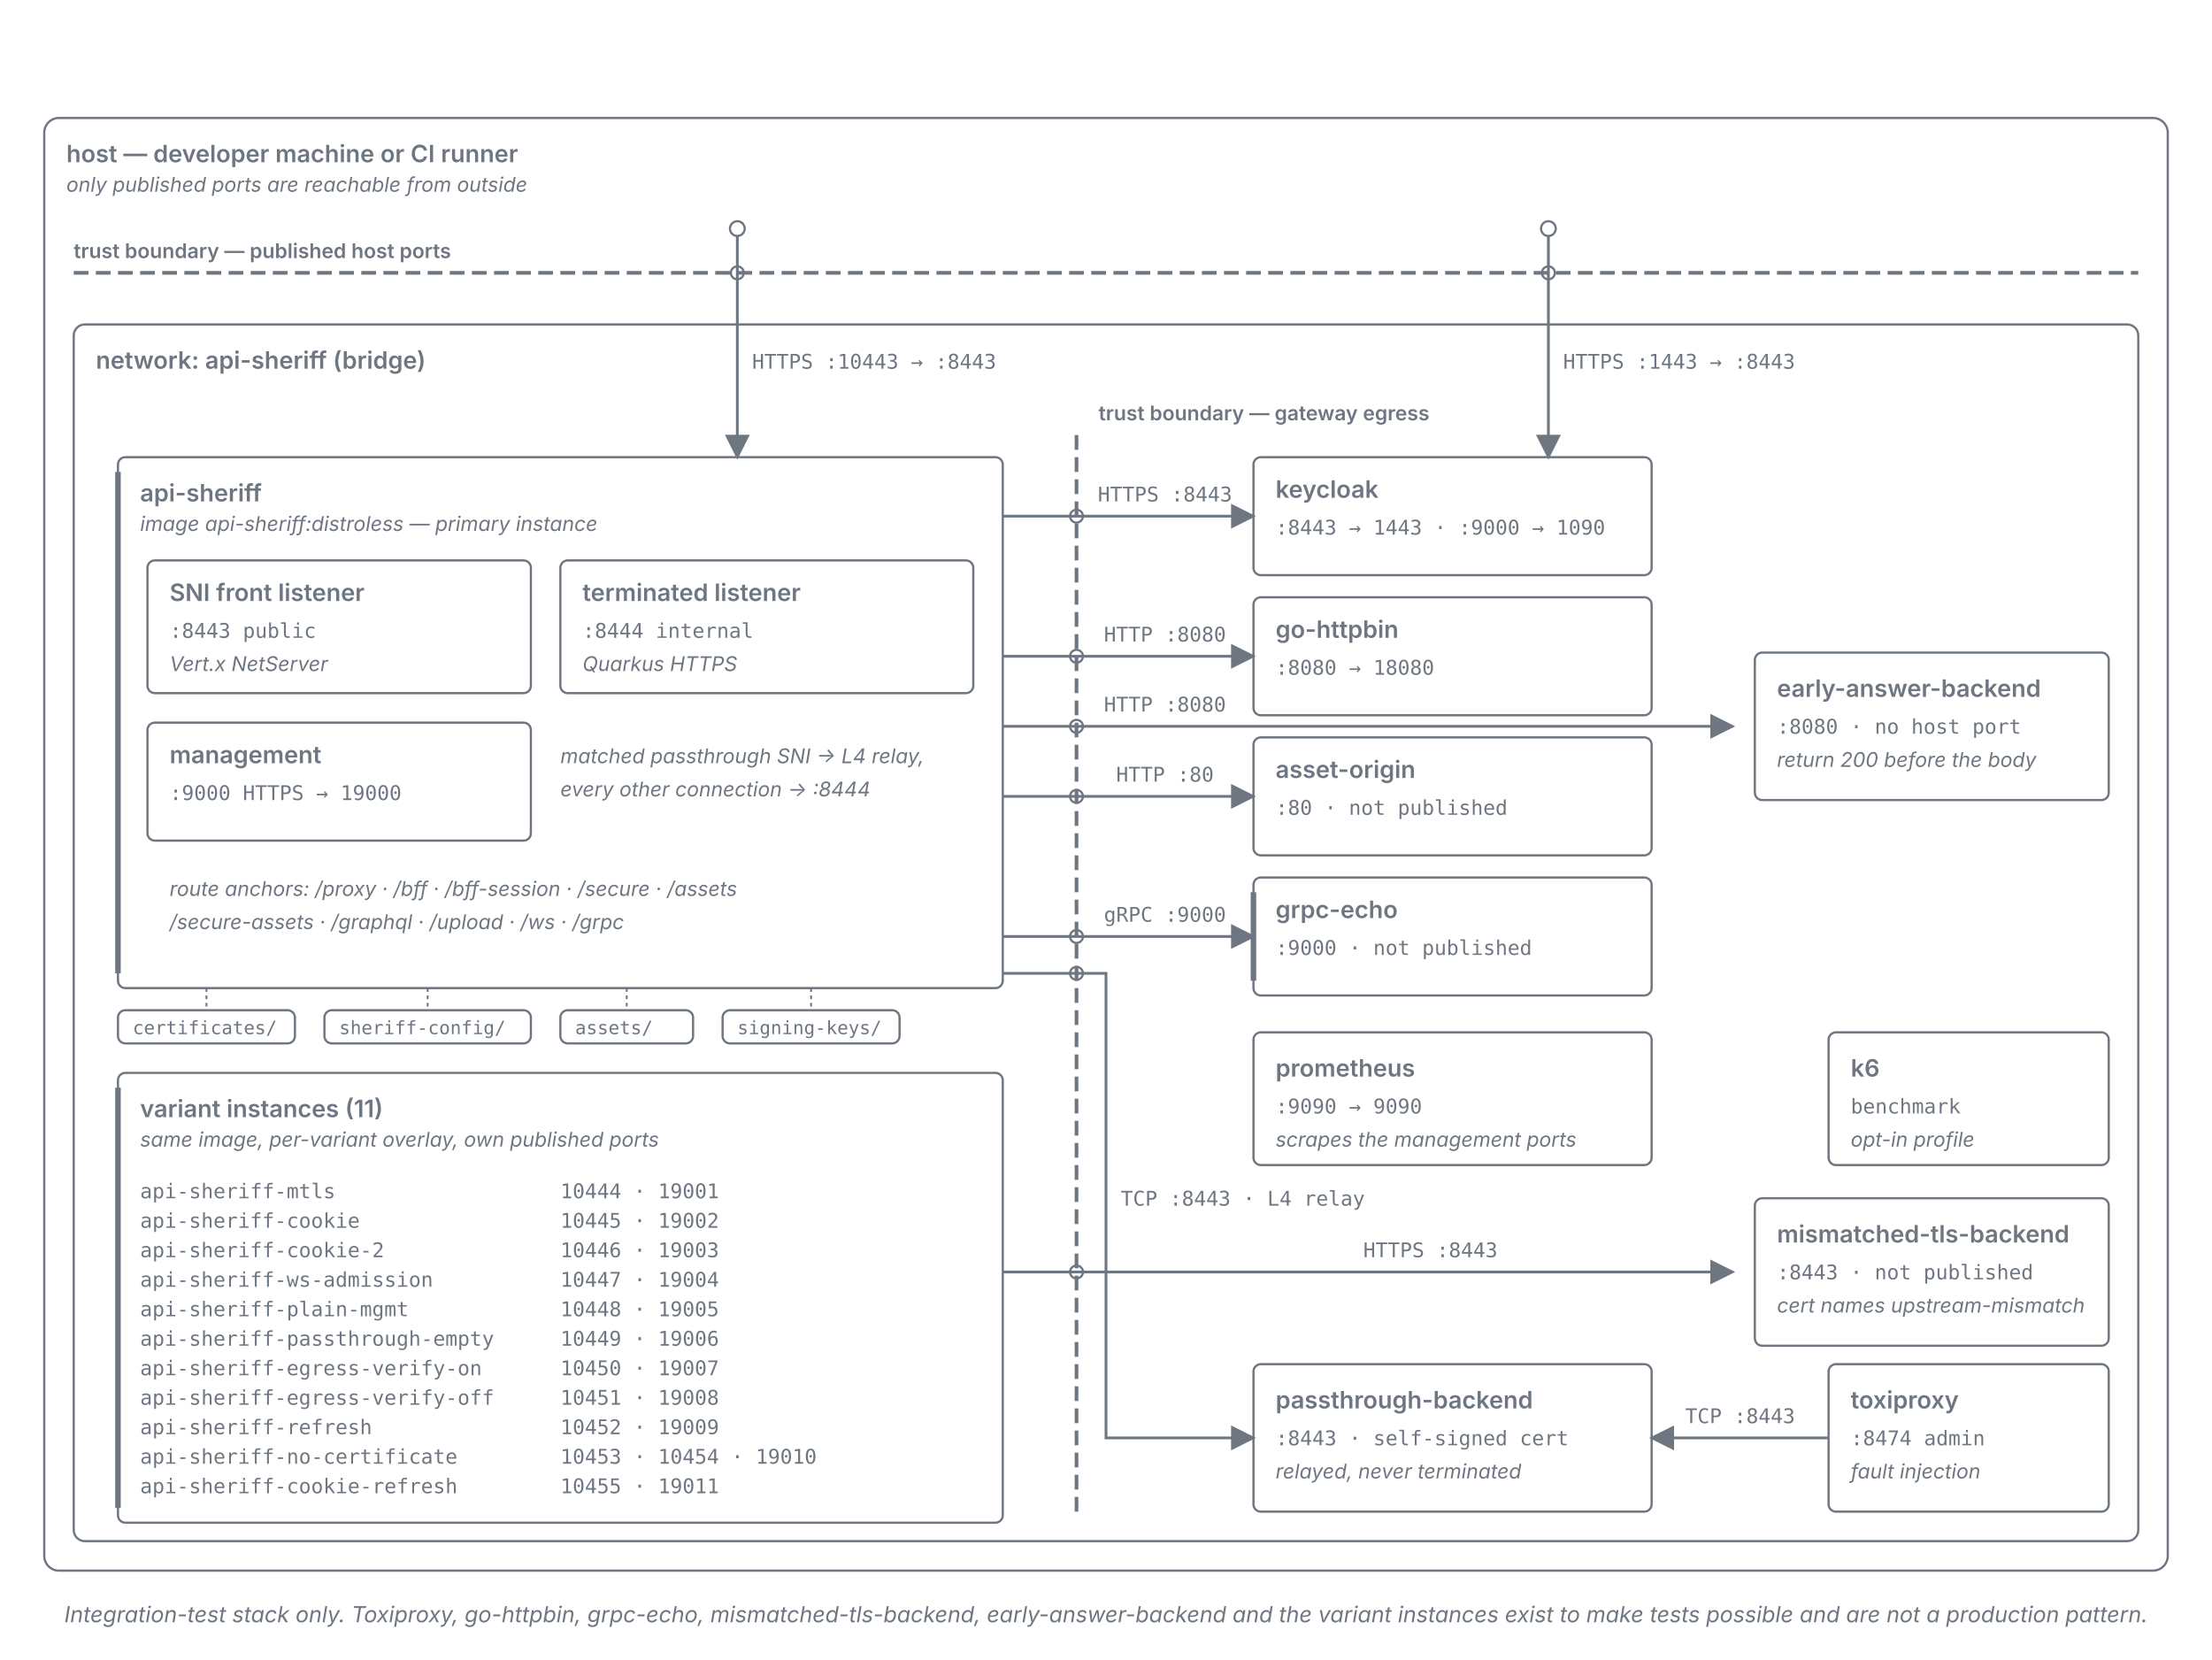
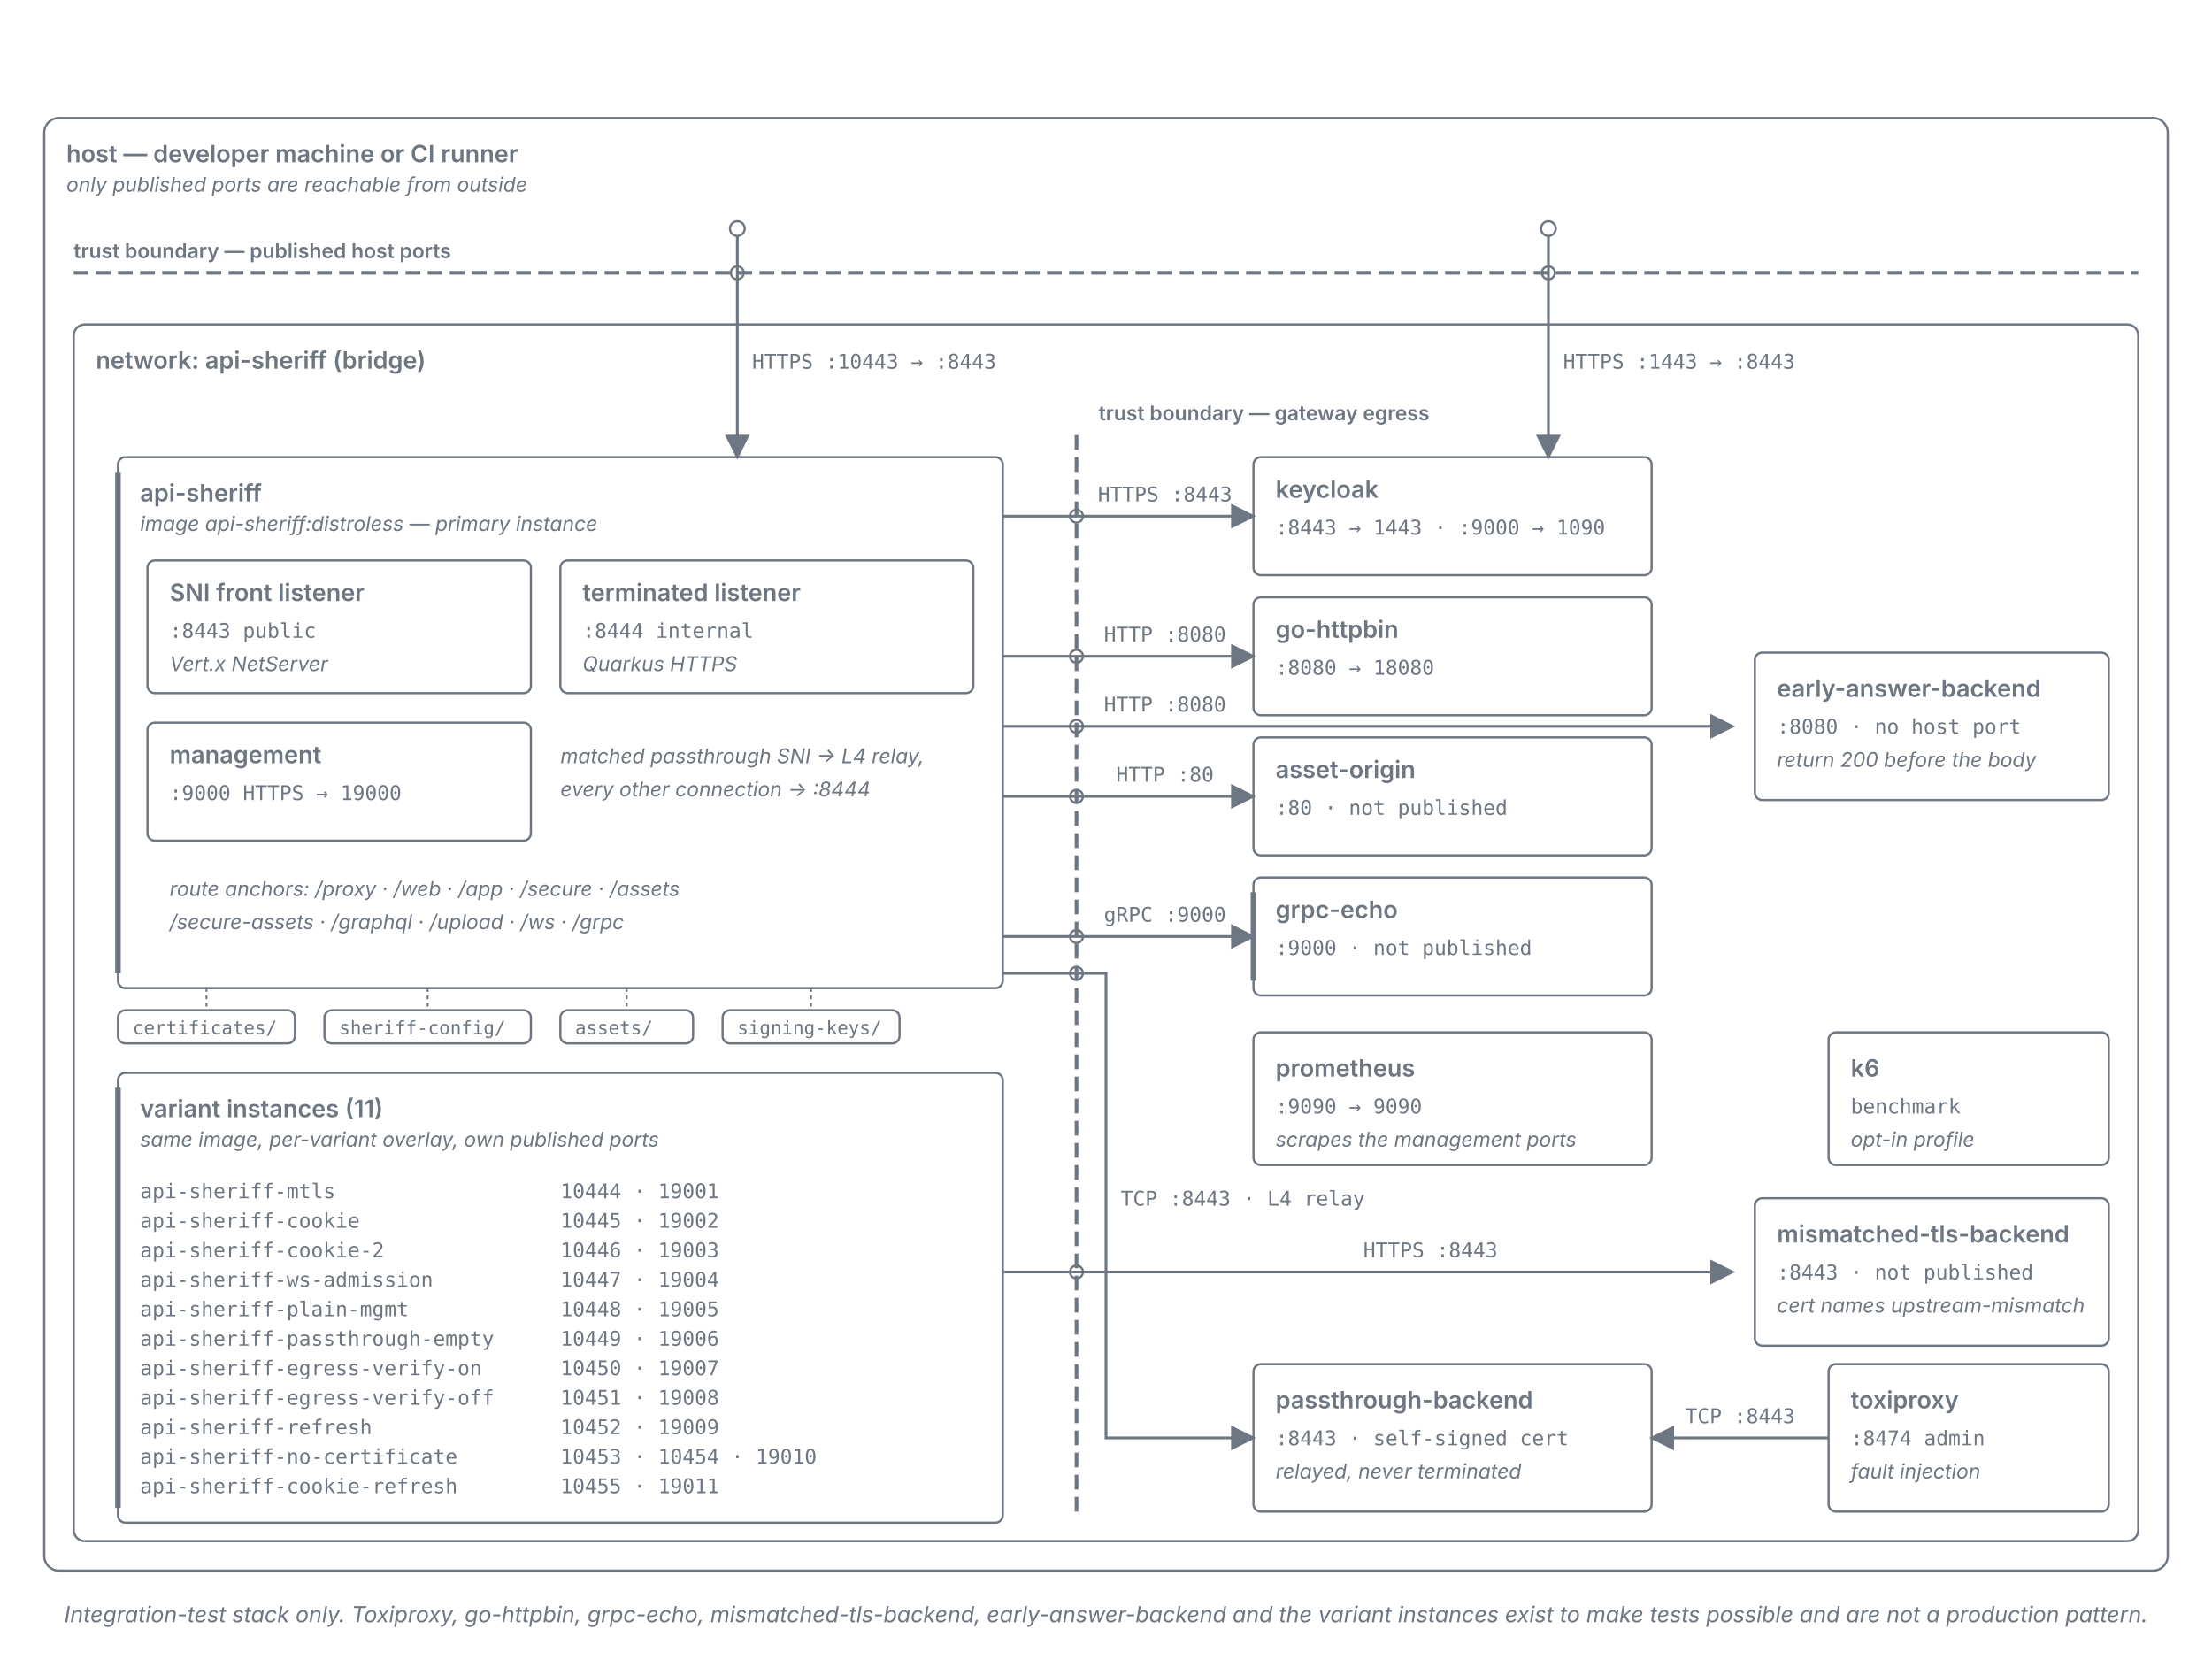
<svg xmlns="http://www.w3.org/2000/svg" viewBox="0 0 1200 900" role="img" aria-labelledby="title desc" font-family="ui-sans-serif, -apple-system, system-ui, 'Segoe UI', sans-serif">
  <defs>
    <marker id="arrow" viewBox="0 0 10 10" refX="9" refY="5" markerWidth="9" markerHeight="9" orient="auto">
      <path d="M0,0 L10,5 L0,10 z" class="arrow-fill" />
    </marker>
    <style>
      .stroke      { stroke: #6e7681; stroke-width: 1.2; fill: none; }
      .encl        { font-size: 13px; font-weight: 600; fill: #6e7681; }
      .encl-sub    { font-size: 11px; fill: #6e7681; font-style: italic; }
      .item        { font-size: 11px; fill: #6e7681; font-family: ui-monospace, "SF Mono", Menlo, Consolas, monospace; }
      .own-bar     { stroke: #6e7681; stroke-width: 3; }
      .trust       { stroke: #6e7681; stroke-width: 2; stroke-dasharray: 8 4; fill: none; }
      .trust-lbl   { font-size: 11px; font-weight: 600; fill: #6e7681; }
      .trust-cross { stroke: #6e7681; stroke-width: 1.2; fill: none; }
      .arrow       { stroke: #6e7681; stroke-width: 1.5; fill: none; }
      .arrow-fill  { fill: #6e7681; }
      .edge-lbl    { font-size: 11px; fill: #6e7681; text-anchor: middle; font-family: ui-monospace, "SF Mono", Menlo, Consolas, monospace; }
      .edge-lbl-l  { font-size: 11px; fill: #6e7681; font-family: ui-monospace, "SF Mono", Menlo, Consolas, monospace; }
      .mount-stem  { stroke: #6e7681; stroke-width: 1; stroke-dasharray: 2 2; fill: none; }
      .mount       { font-size: 10px; fill: #6e7681; font-family: ui-monospace, "SF Mono", Menlo, Consolas, monospace; }
      .caption     { font-size: 12px; fill: #6e7681; text-anchor: middle; font-style: italic; }
    </style>
  </defs>
  <rect class="stroke" x="24" y="64" width="1152" height="788" rx="8" />
  <text x="36" y="88" class="encl">host — developer machine or CI runner</text>
  <text x="36" y="104" class="encl-sub">only published ports are reachable from outside</text>
  <circle class="stroke" cx="400" cy="124" r="4" />
  <circle class="stroke" cx="840" cy="124" r="4" />
  <line class="trust" x1="40" y1="148" x2="1160" y2="148" />
  <text x="40" y="140" class="trust-lbl">trust boundary — published host ports</text>
  <rect class="stroke" x="40" y="176" width="1120" height="660" rx="6" />
  <text x="52" y="200" class="encl">network: api-sheriff (bridge)</text>
  <line class="trust" x1="584" y1="236" x2="584" y2="820" />
  <text x="596" y="228" class="trust-lbl">trust boundary — gateway egress</text>
  <line class="arrow" x1="400" y1="128" x2="400" y2="248" marker-end="url(#arrow)" />
  <text x="408" y="200" class="edge-lbl-l">HTTPS :10443 → :8443</text>
  <circle class="trust-cross" cx="400" cy="148" r="3.5" />
  <line class="arrow" x1="840" y1="128" x2="840" y2="248" marker-end="url(#arrow)" />
  <text x="848" y="200" class="edge-lbl-l">HTTPS :1443 → :8443</text>
  <circle class="trust-cross" cx="840" cy="148" r="3.5" />
  <rect class="stroke" x="64" y="248" width="480" height="288" rx="4" />
  <line class="own-bar" x1="64" y1="256" x2="64" y2="528" />
  <text x="76" y="272" class="encl">api-sheriff</text>
  <text x="76" y="288" class="encl-sub">image api-sheriff:distroless — primary instance</text>
  <rect class="stroke" x="80" y="304" width="208" height="72" rx="4" />
  <text x="92" y="326" class="encl">SNI front listener</text>
  <text x="92" y="346" class="item">:8443 public</text>
  <text x="92" y="364" class="encl-sub">Vert.x NetServer</text>
  <rect class="stroke" x="304" y="304" width="224" height="72" rx="4" />
  <text x="316" y="326" class="encl">terminated listener</text>
  <text x="316" y="346" class="item">:8444 internal</text>
  <text x="316" y="364" class="encl-sub">Quarkus HTTPS</text>
  <rect class="stroke" x="80" y="392" width="208" height="64" rx="4" />
  <text x="92" y="414" class="encl">management</text>
  <text x="92" y="434" class="item">:9000 HTTPS → 19000</text>
  <text x="304" y="414" class="encl-sub">matched passthrough SNI → L4 relay,</text>
  <text x="304" y="432" class="encl-sub">every other connection → :8444</text>
-   <text x="92" y="486" class="encl-sub">route anchors: /proxy · /bff · /bff-session · /secure · /assets</text>
+   <text x="92" y="486" class="encl-sub">route anchors: /proxy · /web · /app · /secure · /assets</text>
  <text x="92" y="504" class="encl-sub">/secure-assets · /graphql · /upload · /ws · /grpc</text>
  <line class="mount-stem" x1="112" y1="536" x2="112" y2="548" />
  <rect class="stroke" x="64" y="548" width="96" height="18" rx="4" />
  <text x="72" y="561" class="mount">certificates/</text>
  <line class="mount-stem" x1="232" y1="536" x2="232" y2="548" />
  <rect class="stroke" x="176" y="548" width="112" height="18" rx="4" />
  <text x="184" y="561" class="mount">sheriff-config/</text>
  <line class="mount-stem" x1="340" y1="536" x2="340" y2="548" />
  <rect class="stroke" x="304" y="548" width="72" height="18" rx="4" />
  <text x="312" y="561" class="mount">assets/</text>
  <line class="mount-stem" x1="440" y1="536" x2="440" y2="548" />
  <rect class="stroke" x="392" y="548" width="96" height="18" rx="4" />
  <text x="400" y="561" class="mount">signing-keys/</text>
  <rect class="stroke" x="64" y="582" width="480" height="244" rx="4" />
  <line class="own-bar" x1="64" y1="590" x2="64" y2="818" />
  <text x="76" y="606" class="encl">variant instances (11)</text>
  <text x="76" y="622" class="encl-sub">same image, per-variant overlay, own published ports</text>
  <text x="76" y="650" class="item">api-sheriff-mtls</text>
  <text x="76" y="666" class="item">api-sheriff-cookie</text>
  <text x="76" y="682" class="item">api-sheriff-cookie-2</text>
  <text x="76" y="698" class="item">api-sheriff-ws-admission</text>
  <text x="76" y="714" class="item">api-sheriff-plain-mgmt</text>
  <text x="76" y="730" class="item">api-sheriff-passthrough-empty</text>
  <text x="76" y="746" class="item">api-sheriff-egress-verify-on</text>
  <text x="76" y="762" class="item">api-sheriff-egress-verify-off</text>
  <text x="76" y="778" class="item">api-sheriff-refresh</text>
  <text x="76" y="794" class="item">api-sheriff-no-certificate</text>
  <text x="76" y="810" class="item">api-sheriff-cookie-refresh</text>
  <text x="304" y="650" class="item">10444 · 19001</text>
  <text x="304" y="666" class="item">10445 · 19002</text>
  <text x="304" y="682" class="item">10446 · 19003</text>
  <text x="304" y="698" class="item">10447 · 19004</text>
  <text x="304" y="714" class="item">10448 · 19005</text>
  <text x="304" y="730" class="item">10449 · 19006</text>
  <text x="304" y="746" class="item">10450 · 19007</text>
  <text x="304" y="762" class="item">10451 · 19008</text>
  <text x="304" y="778" class="item">10452 · 19009</text>
  <text x="304" y="794" class="item">10453 · 10454 · 19010</text>
  <text x="304" y="810" class="item">10455 · 19011</text>
  <rect class="stroke" x="680" y="248" width="216" height="64" rx="4" />
  <text x="692" y="270" class="encl">keycloak</text>
  <text x="692" y="290" class="item">:8443 → 1443 · :9000 → 1090</text>
  <rect class="stroke" x="680" y="324" width="216" height="64" rx="4" />
  <text x="692" y="346" class="encl">go-httpbin</text>
  <text x="692" y="366" class="item">:8080 → 18080</text>
  <rect class="stroke" x="680" y="400" width="216" height="64" rx="4" />
  <text x="692" y="422" class="encl">asset-origin</text>
  <text x="692" y="442" class="item">:80 · not published</text>
  <rect class="stroke" x="680" y="476" width="216" height="64" rx="4" />
  <line class="own-bar" x1="680" y1="484" x2="680" y2="532" />
  <text x="692" y="498" class="encl">grpc-echo</text>
  <text x="692" y="518" class="item">:9000 · not published</text>
  <line class="arrow" x1="544" y1="280" x2="680" y2="280" marker-end="url(#arrow)" />
  <text x="632" y="272" class="edge-lbl">HTTPS :8443</text>
  <circle class="trust-cross" cx="584" cy="280" r="3.5" />
  <line class="arrow" x1="544" y1="356" x2="680" y2="356" marker-end="url(#arrow)" />
  <text x="632" y="348" class="edge-lbl">HTTP :8080</text>
  <circle class="trust-cross" cx="584" cy="356" r="3.5" />
  <line class="arrow" x1="544" y1="432" x2="680" y2="432" marker-end="url(#arrow)" />
  <text x="632" y="424" class="edge-lbl">HTTP :80</text>
  <circle class="trust-cross" cx="584" cy="432" r="3.5" />
  <line class="arrow" x1="544" y1="508" x2="680" y2="508" marker-end="url(#arrow)" />
  <text x="632" y="500" class="edge-lbl">gRPC :9000</text>
  <circle class="trust-cross" cx="584" cy="508" r="3.5" />
  <rect class="stroke" x="952" y="354" width="192" height="80" rx="4" />
  <text x="964" y="378" class="encl">early-answer-backend</text>
  <text x="964" y="398" class="item">:8080 · no host port</text>
  <text x="964" y="416" class="encl-sub">return 200 before the body</text>
  <line class="arrow" x1="544" y1="394" x2="940" y2="394" marker-end="url(#arrow)" />
  <text x="632" y="386" class="edge-lbl">HTTP :8080</text>
  <circle class="trust-cross" cx="584" cy="394" r="3.5" />
  <rect class="stroke" x="680" y="560" width="216" height="72" rx="4" />
  <text x="692" y="584" class="encl">prometheus</text>
  <text x="692" y="604" class="item">:9090 → 9090</text>
  <text x="692" y="622" class="encl-sub">scrapes the management ports</text>
  <rect class="stroke" x="992" y="560" width="152" height="72" rx="4" />
  <text x="1004" y="584" class="encl">k6</text>
  <text x="1004" y="604" class="item">benchmark</text>
  <text x="1004" y="622" class="encl-sub">opt-in profile</text>
  <rect class="stroke" x="680" y="740" width="216" height="80" rx="4" />
  <text x="692" y="764" class="encl">passthrough-backend</text>
  <text x="692" y="784" class="item">:8443 · self-signed cert</text>
  <text x="692" y="802" class="encl-sub">relayed, never terminated</text>
  <rect class="stroke" x="952" y="650" width="192" height="80" rx="4" />
  <text x="964" y="674" class="encl">mismatched-tls-backend</text>
  <text x="964" y="694" class="item">:8443 · not published</text>
  <text x="964" y="712" class="encl-sub">cert names upstream-mismatch</text>
  <line class="arrow" x1="544" y1="690" x2="940" y2="690" marker-end="url(#arrow)" />
  <text x="776" y="682" class="edge-lbl">HTTPS :8443</text>
  <circle class="trust-cross" cx="584" cy="690" r="3.5" />
  <rect class="stroke" x="992" y="740" width="152" height="80" rx="4" />
  <text x="1004" y="764" class="encl">toxiproxy</text>
  <text x="1004" y="784" class="item">:8474 admin</text>
  <text x="1004" y="802" class="encl-sub">fault injection</text>
  <polyline class="arrow" points="544,528 600,528 600,780 680,780" marker-end="url(#arrow)" />
  <text x="608" y="654" class="edge-lbl-l">TCP :8443 · L4 relay</text>
  <circle class="trust-cross" cx="584" cy="528" r="3.5" />
  <line class="arrow" x1="992" y1="780" x2="896" y2="780" marker-end="url(#arrow)" />
  <text x="944" y="772" class="edge-lbl">TCP :8443</text>
  <text x="600" y="880" class="caption">Integration-test stack only. Toxiproxy, go-httpbin, grpc-echo, mismatched-tls-backend, early-answer-backend and the variant instances exist to make tests possible and are not a production pattern.</text>
</svg>
